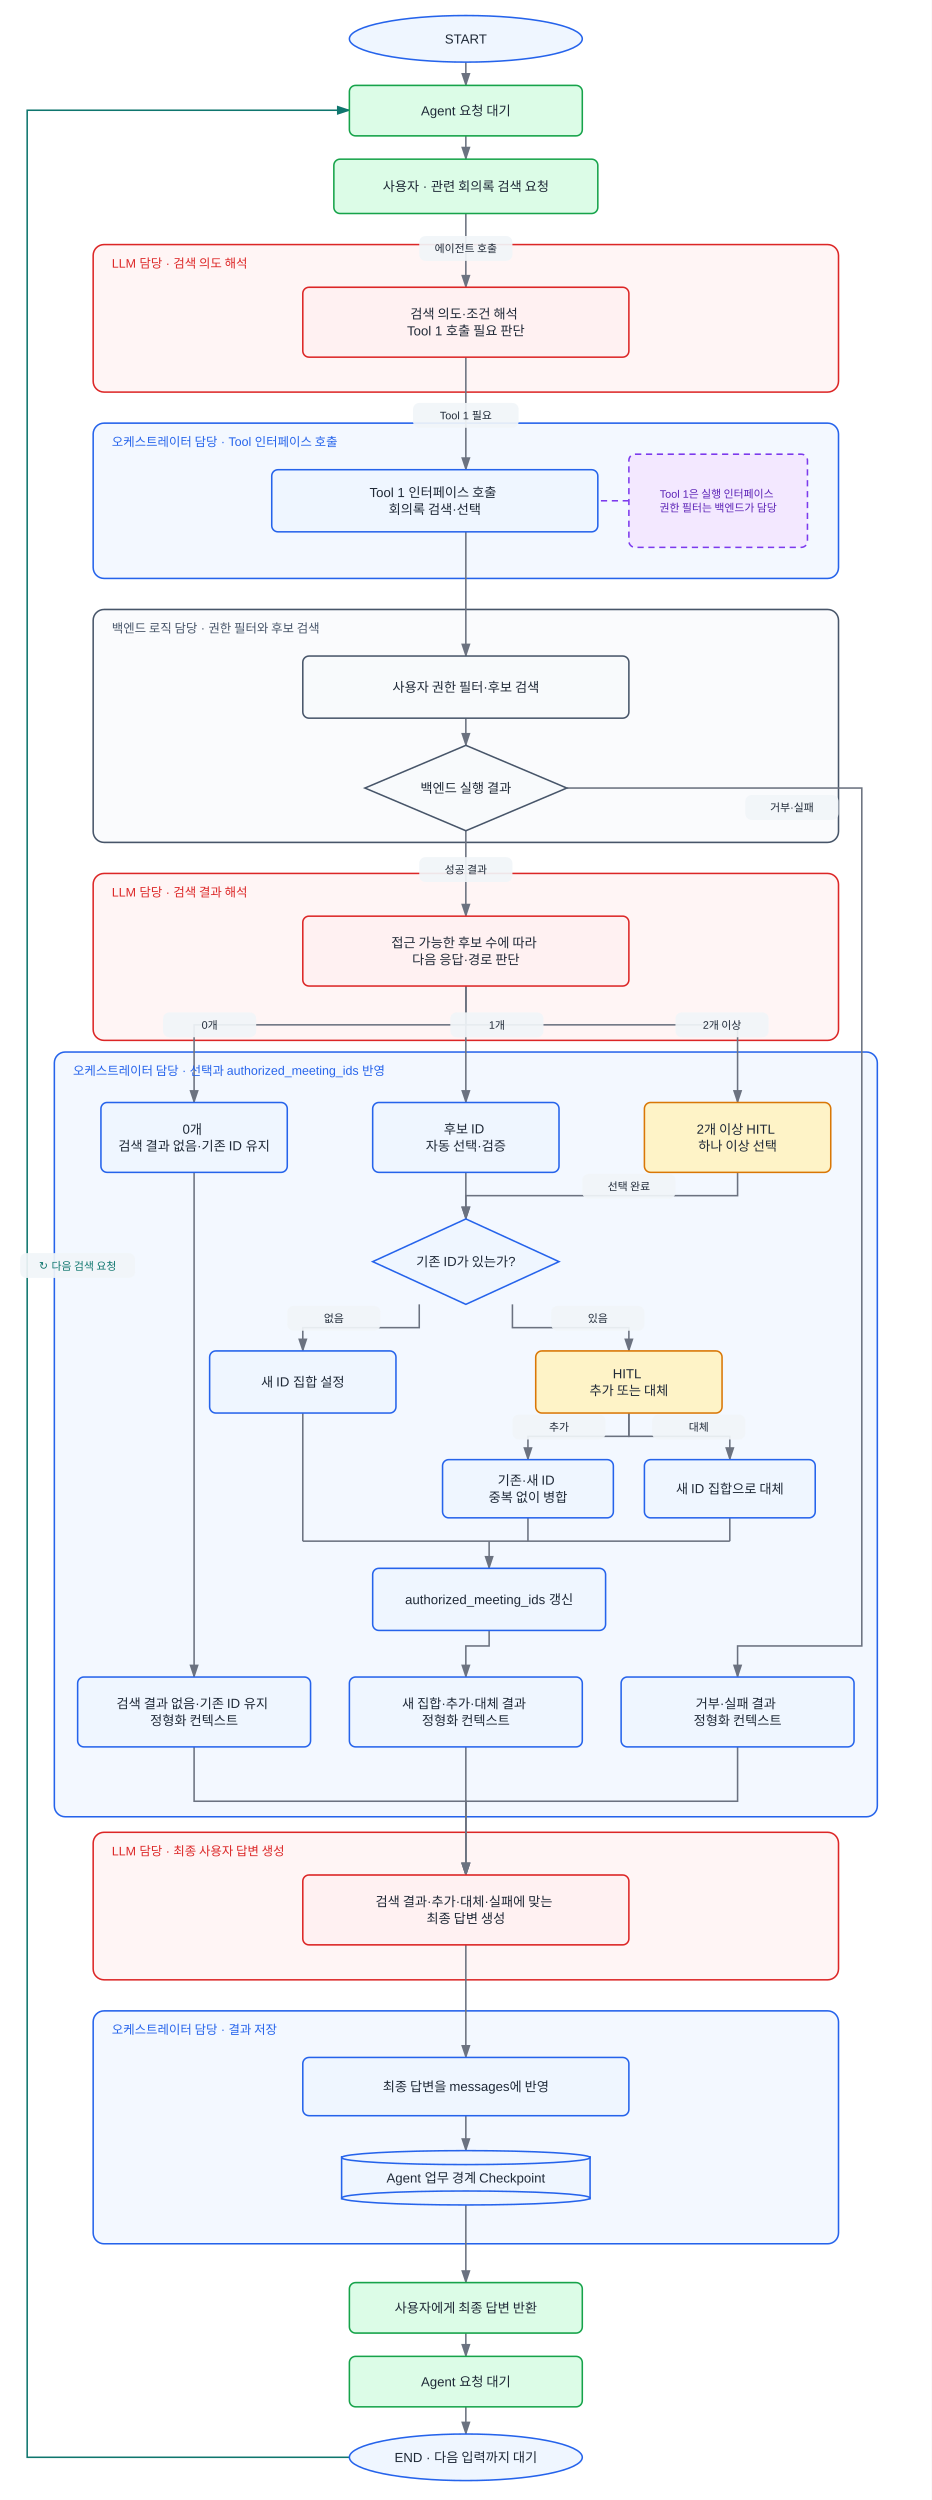
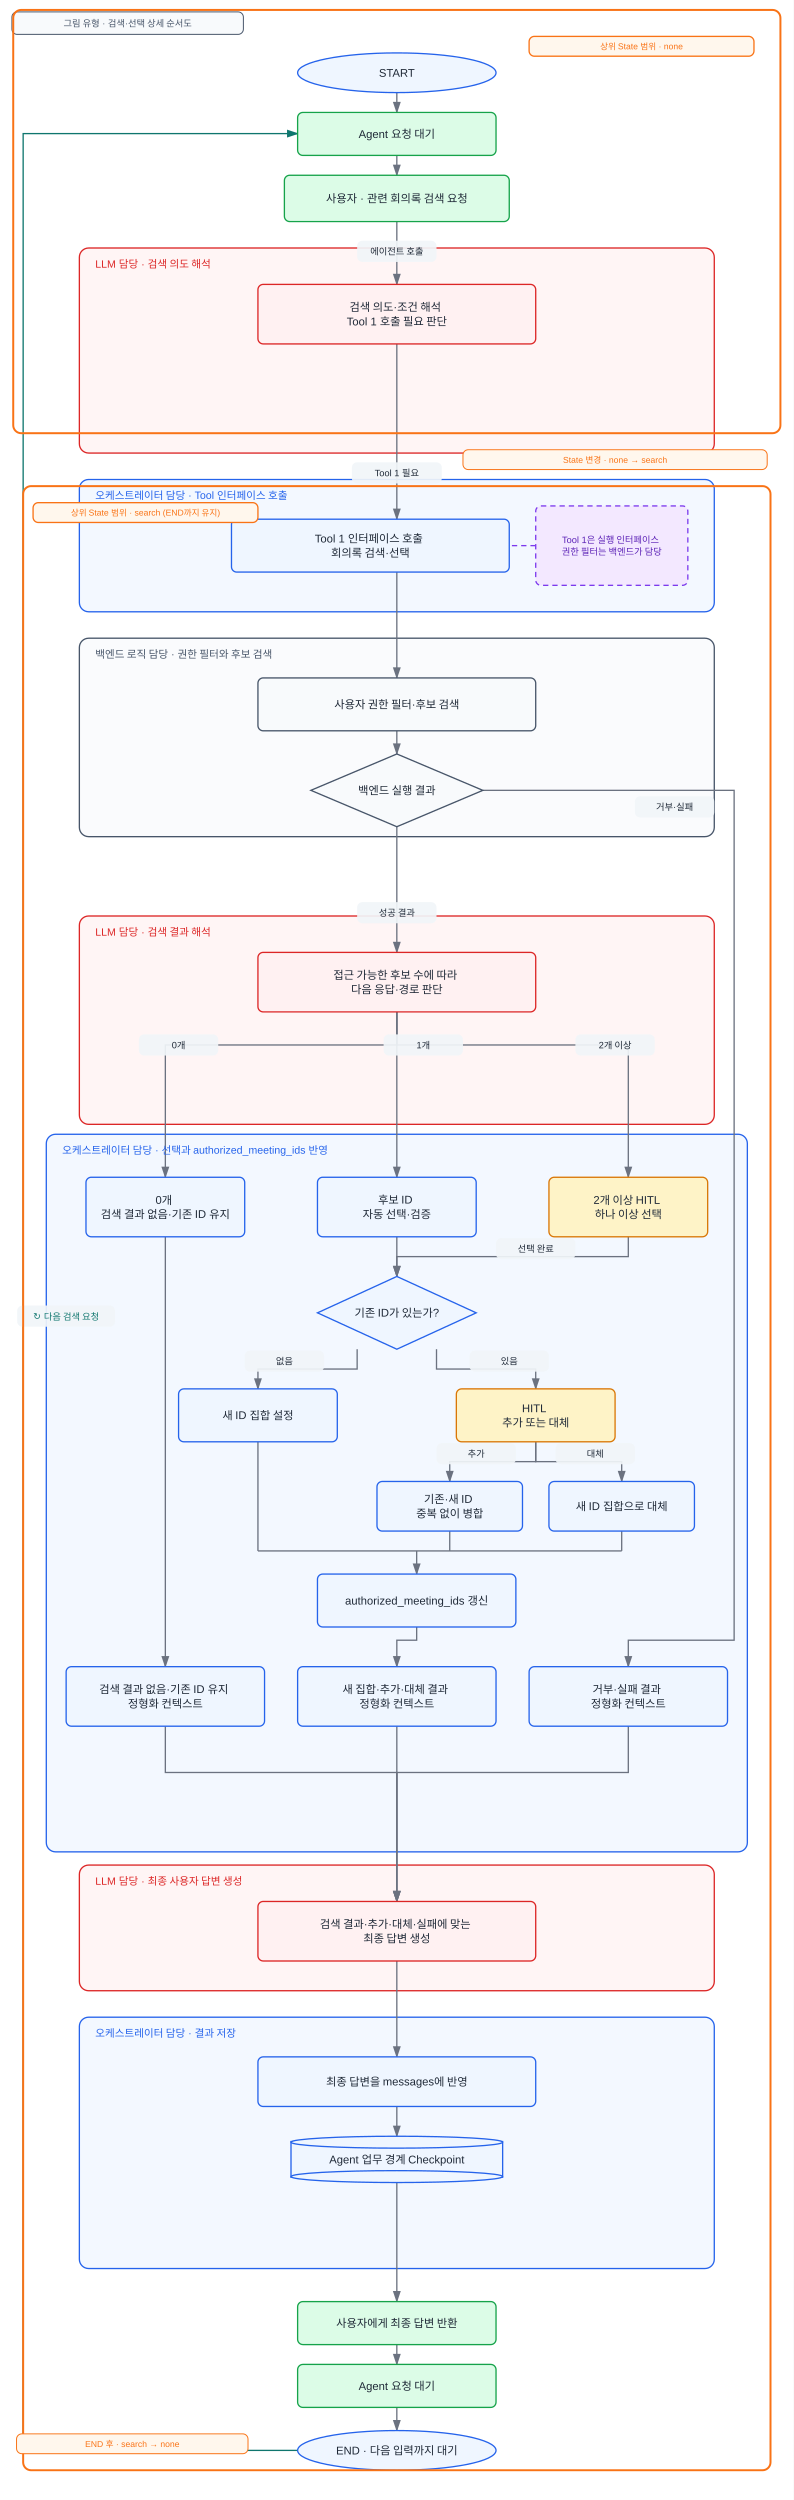
- <svg xmlns="http://www.w3.org/2000/svg" width="1200" height="3220" viewBox="0 0 1200 3220">
+ <svg xmlns="http://www.w3.org/2000/svg" width="1200" height="3780" viewBox="0 0 1200 3780">
  <defs>
    <marker id="m-6b7280" markerWidth="10" markerHeight="10" refX="8" refY="3" orient="auto">
      <path d="M0 0L0 6L9 3z" fill="#6b7280" />
    </marker>
    <marker id="m-dc2626" markerWidth="10" markerHeight="10" refX="8" refY="3" orient="auto">
      <path d="M0 0L0 6L9 3z" fill="#dc2626" />
    </marker>
    <marker id="m-2563eb" markerWidth="10" markerHeight="10" refX="8" refY="3" orient="auto">
      <path d="M0 0L0 6L9 3z" fill="#2563eb" />
    </marker>
    <marker id="m-475569" markerWidth="10" markerHeight="10" refX="8" refY="3" orient="auto">
      <path d="M0 0L0 6L9 3z" fill="#475569" />
    </marker>
    <marker id="m-16a34a" markerWidth="10" markerHeight="10" refX="8" refY="3" orient="auto">
      <path d="M0 0L0 6L9 3z" fill="#16a34a" />
    </marker>
    <marker id="m-d97706" markerWidth="10" markerHeight="10" refX="8" refY="3" orient="auto">
      <path d="M0 0L0 6L9 3z" fill="#d97706" />
    </marker>
    <marker id="m-7c3aed" markerWidth="10" markerHeight="10" refX="8" refY="3" orient="auto">
      <path d="M0 0L0 6L9 3z" fill="#7c3aed" />
    </marker>
    <marker id="m-0f766e" markerWidth="10" markerHeight="10" refX="8" refY="3" orient="auto">
      <path d="M0 0L0 6L9 3z" fill="#0f766e" />
    </marker>
  </defs>
  <rect width="100%" height="100%" fill="white" />
-   <rect x="120" y="315" width="960" height="190" rx="14" fill="#fff1f2" fill-opacity="0.72" stroke="#dc2626" stroke-width="2" />
-   <rect x="120" y="545" width="960" height="200" rx="14" fill="#eff6ff" fill-opacity="0.72" stroke="#2563eb" stroke-width="2" />
-   <rect x="120" y="785" width="960" height="300" rx="14" fill="#f8fafc" fill-opacity="0.72" stroke="#475569" stroke-width="2" />
-   <rect x="120" y="1125" width="960" height="215" rx="14" fill="#fff1f2" fill-opacity="0.72" stroke="#dc2626" stroke-width="2" />
-   <rect x="70" y="1355" width="1060" height="985" rx="14" fill="#eff6ff" fill-opacity="0.72" stroke="#2563eb" stroke-width="2" />
-   <rect x="120" y="2360" width="960" height="190" rx="14" fill="#fff1f2" fill-opacity="0.72" stroke="#dc2626" stroke-width="2" />
-   <rect x="120" y="2590" width="960" height="300" rx="14" fill="#eff6ff" fill-opacity="0.72" stroke="#2563eb" stroke-width="2" />
-   <polyline points="600,80 600,110" fill="none" stroke="#6b7280" stroke-width="2" marker-end="url(#m-6b7280)" />
-   <polyline points="600,175 600,205" fill="none" stroke="#6b7280" stroke-width="2" marker-end="url(#m-6b7280)" />
-   <polyline points="600,275 600,370" fill="none" stroke="#6b7280" stroke-width="2" marker-end="url(#m-6b7280)" />
-   <polyline points="600,460 600,605" fill="none" stroke="#6b7280" stroke-width="2" marker-end="url(#m-6b7280)" />
-   <polyline points="810,645 770,645" fill="none" stroke="#7c3aed" stroke-width="2" stroke-dasharray="8 6" />
-   <polyline points="600,685 600,845" fill="none" stroke="#6b7280" stroke-width="2" marker-end="url(#m-6b7280)" />
-   <polyline points="600,925 600,960" fill="none" stroke="#6b7280" stroke-width="2" marker-end="url(#m-6b7280)" />
-   <polyline points="600,1070 600,1180" fill="none" stroke="#6b7280" stroke-width="2" marker-end="url(#m-6b7280)" />
-   <polyline points="600,1270 600,1320 250,1320 250,1420" fill="none" stroke="#6b7280" stroke-width="2" marker-end="url(#m-6b7280)" />
-   <polyline points="600,1270 600,1420" fill="none" stroke="#6b7280" stroke-width="2" marker-end="url(#m-6b7280)" />
-   <polyline points="600,1270 600,1320 950,1320 950,1420" fill="none" stroke="#6b7280" stroke-width="2" marker-end="url(#m-6b7280)" />
-   <polyline points="600,1510 600,1570" fill="none" stroke="#6b7280" stroke-width="2" marker-end="url(#m-6b7280)" />
-   <polyline points="950,1510 950,1540 600,1540 600,1570" fill="none" stroke="#6b7280" stroke-width="2" marker-end="url(#m-6b7280)" />
-   <polyline points="540,1680 540,1710 390,1710 390,1740" fill="none" stroke="#6b7280" stroke-width="2" marker-end="url(#m-6b7280)" />
-   <polyline points="660,1680 660,1710 810,1710 810,1740" fill="none" stroke="#6b7280" stroke-width="2" marker-end="url(#m-6b7280)" />
-   <polyline points="810,1820 810,1850 680,1850 680,1880" fill="none" stroke="#6b7280" stroke-width="2" marker-end="url(#m-6b7280)" />
-   <polyline points="810,1820 810,1850 940,1850 940,1880" fill="none" stroke="#6b7280" stroke-width="2" marker-end="url(#m-6b7280)" />
-   <polyline points="390,1820 390,1985" fill="none" stroke="#6b7280" stroke-width="2" />
-   <polyline points="680,1955 680,1985" fill="none" stroke="#6b7280" stroke-width="2" />
-   <polyline points="940,1955 940,1985" fill="none" stroke="#6b7280" stroke-width="2" />
-   <polyline points="390,1985 940,1985" fill="none" stroke="#6b7280" stroke-width="2" />
-   <polyline points="630,1985 630,2020" fill="none" stroke="#6b7280" stroke-width="2" marker-end="url(#m-6b7280)" />
-   <polyline points="730,1015 1110,1015 1110,2120 950,2120 950,2160" fill="none" stroke="#6b7280" stroke-width="2" marker-end="url(#m-6b7280)" />
-   <polyline points="250,1510 250,2160" fill="none" stroke="#6b7280" stroke-width="2" marker-end="url(#m-6b7280)" />
-   <polyline points="630,2100 630,2120 600,2120 600,2160" fill="none" stroke="#6b7280" stroke-width="2" marker-end="url(#m-6b7280)" />
-   <polyline points="250,2250 250,2320 600,2320 600,2415" fill="none" stroke="#6b7280" stroke-width="2" marker-end="url(#m-6b7280)" />
-   <polyline points="600,2250 600,2415" fill="none" stroke="#6b7280" stroke-width="2" marker-end="url(#m-6b7280)" />
-   <polyline points="950,2250 950,2320 600,2320 600,2415" fill="none" stroke="#6b7280" stroke-width="2" marker-end="url(#m-6b7280)" />
-   <polyline points="600,2505 600,2650" fill="none" stroke="#6b7280" stroke-width="2" marker-end="url(#m-6b7280)" />
-   <polyline points="600,2725 600,2770" fill="none" stroke="#6b7280" stroke-width="2" marker-end="url(#m-6b7280)" />
-   <polyline points="600,2840 600,2940" fill="none" stroke="#6b7280" stroke-width="2" marker-end="url(#m-6b7280)" />
-   <polyline points="600,3005 600,3035" fill="none" stroke="#6b7280" stroke-width="2" marker-end="url(#m-6b7280)" />
-   <polyline points="600,3100 600,3135" fill="none" stroke="#6b7280" stroke-width="2" marker-end="url(#m-6b7280)" />
-   <polyline points="450,3165 35,3165 35,142 450,142" fill="none" stroke="#0f766e" stroke-width="2" marker-end="url(#m-0f766e)" />
-   <ellipse cx="600" cy="50" rx="150" ry="30" fill="#eff6ff" stroke="#2563eb" stroke-width="2" />
-   <rect x="450" y="110" width="300" height="65" rx="8" fill="#dcfce7" stroke="#16a34a" stroke-width="2" />
-   <rect x="430" y="205" width="340" height="70" rx="8" fill="#dcfce7" stroke="#16a34a" stroke-width="2" />
-   <rect x="390" y="370" width="420" height="90" rx="8" fill="#fff1f2" stroke="#dc2626" stroke-width="2" />
-   <rect x="540" y="304" width="120" height="32" rx="8" fill="#f1f5f9" fill-opacity="0.92" stroke="transparent" />
-   <rect x="350" y="605" width="420" height="80" rx="8" fill="#eff6ff" stroke="#2563eb" stroke-width="2" />
-   <rect x="810" y="585" width="230" height="120" rx="8" fill="#f3e8ff" stroke="#7c3aed" stroke-width="2" stroke-dasharray="8 6" />
-   <rect x="532" y="519" width="136" height="32" rx="8" fill="#f1f5f9" fill-opacity="0.92" stroke="transparent" />
-   <rect x="390" y="845" width="420" height="80" rx="8" fill="#f8fafc" stroke="#475569" stroke-width="2" />
-   <polygon points="600,960 730,1015 600,1070 470,1015" fill="#f8fafc" stroke="#475569" stroke-width="2" />
-   <rect x="390" y="1180" width="420" height="90" rx="8" fill="#fff1f2" stroke="#dc2626" stroke-width="2" />
-   <rect x="540" y="1104" width="120" height="32" rx="8" fill="#f1f5f9" fill-opacity="0.92" stroke="transparent" />
-   <rect x="130" y="1420" width="240" height="90" rx="8" fill="#eff6ff" stroke="#2563eb" stroke-width="2" />
-   <rect x="480" y="1420" width="240" height="90" rx="8" fill="#eff6ff" stroke="#2563eb" stroke-width="2" />
-   <rect x="830" y="1420" width="240" height="90" rx="8" fill="#fef3c7" stroke="#d97706" stroke-width="2" />
-   <rect x="210" y="1304" width="120" height="32" rx="8" fill="#f1f5f9" fill-opacity="0.92" stroke="transparent" />
-   <rect x="580" y="1304" width="120" height="32" rx="8" fill="#f1f5f9" fill-opacity="0.92" stroke="transparent" />
-   <rect x="870" y="1304" width="120" height="32" rx="8" fill="#f1f5f9" fill-opacity="0.92" stroke="transparent" />
-   <polygon points="600,1570 720,1625 600,1680 480,1625" fill="#eff6ff" stroke="#2563eb" stroke-width="2" />
-   <rect x="750" y="1512" width="120" height="32" rx="8" fill="#f1f5f9" fill-opacity="0.92" stroke="transparent" />
-   <rect x="270" y="1740" width="240" height="80" rx="8" fill="#eff6ff" stroke="#2563eb" stroke-width="2" />
-   <rect x="690" y="1740" width="240" height="80" rx="8" fill="#fef3c7" stroke="#d97706" stroke-width="2" />
-   <rect x="370" y="1682" width="120" height="32" rx="8" fill="#f1f5f9" fill-opacity="0.92" stroke="transparent" />
-   <rect x="710" y="1682" width="120" height="32" rx="8" fill="#f1f5f9" fill-opacity="0.92" stroke="transparent" />
-   <rect x="570" y="1880" width="220" height="75" rx="8" fill="#eff6ff" stroke="#2563eb" stroke-width="2" />
-   <rect x="830" y="1880" width="220" height="75" rx="8" fill="#eff6ff" stroke="#2563eb" stroke-width="2" />
-   <rect x="660" y="1822" width="120" height="32" rx="8" fill="#f1f5f9" fill-opacity="0.92" stroke="transparent" />
-   <rect x="840" y="1822" width="120" height="32" rx="8" fill="#f1f5f9" fill-opacity="0.92" stroke="transparent" />
-   <rect x="480" y="2020" width="300" height="80" rx="8" fill="#eff6ff" stroke="#2563eb" stroke-width="2" />
-   <rect x="100" y="2160" width="300" height="90" rx="8" fill="#eff6ff" stroke="#2563eb" stroke-width="2" />
-   <rect x="450" y="2160" width="300" height="90" rx="8" fill="#eff6ff" stroke="#2563eb" stroke-width="2" />
-   <rect x="800" y="2160" width="300" height="90" rx="8" fill="#eff6ff" stroke="#2563eb" stroke-width="2" />
-   <rect x="960" y="1024" width="120" height="32" rx="8" fill="#f1f5f9" fill-opacity="0.92" stroke="transparent" />
-   <rect x="390" y="2415" width="420" height="90" rx="8" fill="#fff1f2" stroke="#dc2626" stroke-width="2" />
-   <rect x="390" y="2650" width="420" height="75" rx="8" fill="#eff6ff" stroke="#2563eb" stroke-width="2" />
-   <rect x="440" y="2778" width="320" height="54" rx="0" fill="#eff6ff" stroke="#2563eb" stroke-width="2" />
-   <ellipse cx="600" cy="2779" rx="160" ry="9" fill="#eff6ff" stroke="#2563eb" stroke-width="2" />
-   <ellipse cx="600" cy="2831" rx="160" ry="9" fill="#eff6ff" stroke="#2563eb" stroke-width="2" />
-   <rect x="450" y="2940" width="300" height="65" rx="8" fill="#dcfce7" stroke="#16a34a" stroke-width="2" />
-   <rect x="450" y="3035" width="300" height="65" rx="8" fill="#dcfce7" stroke="#16a34a" stroke-width="2" />
-   <ellipse cx="600" cy="3165" rx="150" ry="30" fill="#eff6ff" stroke="#2563eb" stroke-width="2" />
-   <rect x="26" y="1614" width="148" height="32" rx="8" fill="#f1f5f9" fill-opacity="0.92" stroke="transparent" />
-   <text x="600" y="56.12" text-anchor="middle" font-family="Arial,'Noto Sans KR',sans-serif" font-size="17" fill="#1f2937">
+   <rect x="120" y="375.00" width="960" height="310.00" rx="14" fill="#fff1f2" fill-opacity="0.72" stroke="#dc2626" stroke-width="2" />
+   <rect x="120" y="725.00" width="960" height="200.00" rx="14" fill="#eff6ff" fill-opacity="0.72" stroke="#2563eb" stroke-width="2" />
+   <rect x="120" y="965.00" width="960" height="300.00" rx="14" fill="#f8fafc" fill-opacity="0.72" stroke="#475569" stroke-width="2" />
+   <rect x="120" y="1385.00" width="960" height="315.00" rx="14" fill="#fff1f2" fill-opacity="0.72" stroke="#dc2626" stroke-width="2" />
+   <rect x="70" y="1715.00" width="1060" height="1085.00" rx="14" fill="#eff6ff" fill-opacity="0.72" stroke="#2563eb" stroke-width="2" />
+   <rect x="120" y="2820.00" width="960" height="190.00" rx="14" fill="#fff1f2" fill-opacity="0.72" stroke="#dc2626" stroke-width="2" />
+   <rect x="120" y="3050.00" width="960" height="380.00" rx="14" fill="#eff6ff" fill-opacity="0.72" stroke="#2563eb" stroke-width="2" />
+   <polyline points="600,140.00 600,170.00" fill="none" stroke="#6b7280" stroke-width="2" marker-end="url(#m-6b7280)" />
+   <polyline points="600,235.00 600,265.00" fill="none" stroke="#6b7280" stroke-width="2" marker-end="url(#m-6b7280)" />
+   <polyline points="600,335.00 600,430.00" fill="none" stroke="#6b7280" stroke-width="2" marker-end="url(#m-6b7280)" />
+   <polyline points="600,520.00 600,785.00" fill="none" stroke="#6b7280" stroke-width="2" marker-end="url(#m-6b7280)" />
+   <polyline points="810,825.00 770,825.00" fill="none" stroke="#7c3aed" stroke-width="2" stroke-dasharray="8 6" />
+   <polyline points="600,865.00 600,1025.00" fill="none" stroke="#6b7280" stroke-width="2" marker-end="url(#m-6b7280)" />
+   <polyline points="600,1105.00 600,1140.00" fill="none" stroke="#6b7280" stroke-width="2" marker-end="url(#m-6b7280)" />
+   <polyline points="600,1250.00 600,1440.00" fill="none" stroke="#6b7280" stroke-width="2" marker-end="url(#m-6b7280)" />
+   <polyline points="600,1530.00 600,1580.00 250,1580.00 250,1780.00" fill="none" stroke="#6b7280" stroke-width="2" marker-end="url(#m-6b7280)" />
+   <polyline points="600,1530.00 600,1780.00" fill="none" stroke="#6b7280" stroke-width="2" marker-end="url(#m-6b7280)" />
+   <polyline points="600,1530.00 600,1580.00 950,1580.00 950,1780.00" fill="none" stroke="#6b7280" stroke-width="2" marker-end="url(#m-6b7280)" />
+   <polyline points="600,1870.00 600,1930.00" fill="none" stroke="#6b7280" stroke-width="2" marker-end="url(#m-6b7280)" />
+   <polyline points="950,1870.00 950,1900.00 600,1900.00 600,1930.00" fill="none" stroke="#6b7280" stroke-width="2" marker-end="url(#m-6b7280)" />
+   <polyline points="540,2040.00 540,2070.00 390,2070.00 390,2100.00" fill="none" stroke="#6b7280" stroke-width="2" marker-end="url(#m-6b7280)" />
+   <polyline points="660,2040.00 660,2070.00 810,2070.00 810,2100.00" fill="none" stroke="#6b7280" stroke-width="2" marker-end="url(#m-6b7280)" />
+   <polyline points="810,2180.00 810,2210.00 680,2210.00 680,2240.00" fill="none" stroke="#6b7280" stroke-width="2" marker-end="url(#m-6b7280)" />
+   <polyline points="810,2180.00 810,2210.00 940,2210.00 940,2240.00" fill="none" stroke="#6b7280" stroke-width="2" marker-end="url(#m-6b7280)" />
+   <polyline points="390,2180.00 390,2345.00" fill="none" stroke="#6b7280" stroke-width="2" />
+   <polyline points="680,2315.00 680,2345.00" fill="none" stroke="#6b7280" stroke-width="2" />
+   <polyline points="940,2315.00 940,2345.00" fill="none" stroke="#6b7280" stroke-width="2" />
+   <polyline points="390,2345.00 940,2345.00" fill="none" stroke="#6b7280" stroke-width="2" />
+   <polyline points="630,2345.00 630,2380.00" fill="none" stroke="#6b7280" stroke-width="2" marker-end="url(#m-6b7280)" />
+   <polyline points="730,1195.00 1110,1195.00 1110,2480.00 950,2480.00 950,2520.00" fill="none" stroke="#6b7280" stroke-width="2" marker-end="url(#m-6b7280)" />
+   <polyline points="250,1870.00 250,2520.00" fill="none" stroke="#6b7280" stroke-width="2" marker-end="url(#m-6b7280)" />
+   <polyline points="630,2460.00 630,2480.00 600,2480.00 600,2520.00" fill="none" stroke="#6b7280" stroke-width="2" marker-end="url(#m-6b7280)" />
+   <polyline points="250,2610.00 250,2680.00 600,2680.00 600,2875.00" fill="none" stroke="#6b7280" stroke-width="2" marker-end="url(#m-6b7280)" />
+   <polyline points="600,2610.00 600,2875.00" fill="none" stroke="#6b7280" stroke-width="2" marker-end="url(#m-6b7280)" />
+   <polyline points="950,2610.00 950,2680.00 600,2680.00 600,2875.00" fill="none" stroke="#6b7280" stroke-width="2" marker-end="url(#m-6b7280)" />
+   <polyline points="600,2965.00 600,3110.00" fill="none" stroke="#6b7280" stroke-width="2" marker-end="url(#m-6b7280)" />
+   <polyline points="600,3185.00 600,3230.00" fill="none" stroke="#6b7280" stroke-width="2" marker-end="url(#m-6b7280)" />
+   <polyline points="600,3300.00 600,3480.00" fill="none" stroke="#6b7280" stroke-width="2" marker-end="url(#m-6b7280)" />
+   <polyline points="600,3545.00 600,3575.00" fill="none" stroke="#6b7280" stroke-width="2" marker-end="url(#m-6b7280)" />
+   <polyline points="600,3640.00 600,3675.00" fill="none" stroke="#6b7280" stroke-width="2" marker-end="url(#m-6b7280)" />
+   <polyline points="450,3705.00 35,3705.00 35,202.00 450,202.00" fill="none" stroke="#0f766e" stroke-width="2" marker-end="url(#m-0f766e)" />
+   <ellipse cx="600" cy="110.00" rx="150" ry="30.00" fill="#eff6ff" stroke="#2563eb" stroke-width="2" />
+   <rect x="450" y="170.00" width="300" height="65.00" rx="8" fill="#dcfce7" stroke="#16a34a" stroke-width="2" />
+   <rect x="430" y="265.00" width="340" height="70.00" rx="8" fill="#dcfce7" stroke="#16a34a" stroke-width="2" />
+   <rect x="390" y="430.00" width="420" height="90.00" rx="8" fill="#fff1f2" stroke="#dc2626" stroke-width="2" />
+   <rect x="540" y="364.00" width="120" height="32.00" rx="8" fill="#f1f5f9" fill-opacity="0.92" stroke="transparent" />
+   <rect x="350" y="785.00" width="420" height="80.00" rx="8" fill="#eff6ff" stroke="#2563eb" stroke-width="2" />
+   <rect x="810" y="765.00" width="230" height="120.00" rx="8" fill="#f3e8ff" stroke="#7c3aed" stroke-width="2" stroke-dasharray="8 6" />
+   <rect x="532" y="699.00" width="136" height="32.00" rx="8" fill="#f1f5f9" fill-opacity="0.92" stroke="transparent" />
+   <rect x="390" y="1025.00" width="420" height="80.00" rx="8" fill="#f8fafc" stroke="#475569" stroke-width="2" />
+   <polygon points="600,1140.00 730,1195.00 600,1250.00 470,1195.00" fill="#f8fafc" stroke="#475569" stroke-width="2" />
+   <rect x="390" y="1440.00" width="420" height="90.00" rx="8" fill="#fff1f2" stroke="#dc2626" stroke-width="2" />
+   <rect x="540" y="1364.00" width="120" height="32.00" rx="8" fill="#f1f5f9" fill-opacity="0.92" stroke="transparent" />
+   <rect x="130" y="1780.00" width="240" height="90.00" rx="8" fill="#eff6ff" stroke="#2563eb" stroke-width="2" />
+   <rect x="480" y="1780.00" width="240" height="90.00" rx="8" fill="#eff6ff" stroke="#2563eb" stroke-width="2" />
+   <rect x="830" y="1780.00" width="240" height="90.00" rx="8" fill="#fef3c7" stroke="#d97706" stroke-width="2" />
+   <rect x="210" y="1564.00" width="120" height="32.00" rx="8" fill="#f1f5f9" fill-opacity="0.92" stroke="transparent" />
+   <rect x="580" y="1564.00" width="120" height="32.00" rx="8" fill="#f1f5f9" fill-opacity="0.92" stroke="transparent" />
+   <rect x="870" y="1564.00" width="120" height="32.00" rx="8" fill="#f1f5f9" fill-opacity="0.92" stroke="transparent" />
+   <polygon points="600,1930.00 720,1985.00 600,2040.00 480,1985.00" fill="#eff6ff" stroke="#2563eb" stroke-width="2" />
+   <rect x="750" y="1872.00" width="120" height="32.00" rx="8" fill="#f1f5f9" fill-opacity="0.92" stroke="transparent" />
+   <rect x="270" y="2100.00" width="240" height="80.00" rx="8" fill="#eff6ff" stroke="#2563eb" stroke-width="2" />
+   <rect x="690" y="2100.00" width="240" height="80.00" rx="8" fill="#fef3c7" stroke="#d97706" stroke-width="2" />
+   <rect x="370" y="2042.00" width="120" height="32.00" rx="8" fill="#f1f5f9" fill-opacity="0.92" stroke="transparent" />
+   <rect x="710" y="2042.00" width="120" height="32.00" rx="8" fill="#f1f5f9" fill-opacity="0.92" stroke="transparent" />
+   <rect x="570" y="2240.00" width="220" height="75.00" rx="8" fill="#eff6ff" stroke="#2563eb" stroke-width="2" />
+   <rect x="830" y="2240.00" width="220" height="75.00" rx="8" fill="#eff6ff" stroke="#2563eb" stroke-width="2" />
+   <rect x="660" y="2182.00" width="120" height="32.00" rx="8" fill="#f1f5f9" fill-opacity="0.92" stroke="transparent" />
+   <rect x="840" y="2182.00" width="120" height="32.00" rx="8" fill="#f1f5f9" fill-opacity="0.92" stroke="transparent" />
+   <rect x="480" y="2380.00" width="300" height="80.00" rx="8" fill="#eff6ff" stroke="#2563eb" stroke-width="2" />
+   <rect x="100" y="2520.00" width="300" height="90.00" rx="8" fill="#eff6ff" stroke="#2563eb" stroke-width="2" />
+   <rect x="450" y="2520.00" width="300" height="90.00" rx="8" fill="#eff6ff" stroke="#2563eb" stroke-width="2" />
+   <rect x="800" y="2520.00" width="300" height="90.00" rx="8" fill="#eff6ff" stroke="#2563eb" stroke-width="2" />
+   <rect x="960" y="1204.00" width="120" height="32.00" rx="8" fill="#f1f5f9" fill-opacity="0.92" stroke="transparent" />
+   <rect x="390" y="2875.00" width="420" height="90.00" rx="8" fill="#fff1f2" stroke="#dc2626" stroke-width="2" />
+   <rect x="390" y="3110.00" width="420" height="75.00" rx="8" fill="#eff6ff" stroke="#2563eb" stroke-width="2" />
+   <rect x="440" y="3238.00" width="320" height="54.00" rx="0" fill="#eff6ff" stroke="#2563eb" stroke-width="2" />
+   <ellipse cx="600" cy="3239.00" rx="160" ry="9.00" fill="#eff6ff" stroke="#2563eb" stroke-width="2" />
+   <ellipse cx="600" cy="3291.00" rx="160" ry="9.00" fill="#eff6ff" stroke="#2563eb" stroke-width="2" />
+   <rect x="450" y="3480.00" width="300" height="65.00" rx="8" fill="#dcfce7" stroke="#16a34a" stroke-width="2" />
+   <rect x="450" y="3575.00" width="300" height="65.00" rx="8" fill="#dcfce7" stroke="#16a34a" stroke-width="2" />
+   <ellipse cx="600" cy="3705.00" rx="150" ry="30.00" fill="#eff6ff" stroke="#2563eb" stroke-width="2" />
+   <rect x="26" y="1974.00" width="148" height="32.00" rx="8" fill="#f1f5f9" fill-opacity="0.92" stroke="transparent" />
+   <text x="600" y="116.12" text-anchor="middle" font-family="Arial,'Noto Sans KR',sans-serif" font-size="17" fill="#1f2937">
    <tspan x="600" dy="0">START</tspan>
  </text>
-   <text x="600" y="148.62" text-anchor="middle" font-family="Arial,'Noto Sans KR',sans-serif" font-size="17" fill="#1f2937">
+   <text x="600" y="208.62" text-anchor="middle" font-family="Arial,'Noto Sans KR',sans-serif" font-size="17" fill="#1f2937">
    <tspan x="600" dy="0">Agent 요청 대기</tspan>
  </text>
-   <text x="600" y="246.12" text-anchor="middle" font-family="Arial,'Noto Sans KR',sans-serif" font-size="17" fill="#1f2937">
+   <text x="600" y="306.12" text-anchor="middle" font-family="Arial,'Noto Sans KR',sans-serif" font-size="17" fill="#1f2937">
    <tspan x="600" dy="0">사용자 · 관련 회의록 검색 요청</tspan>
  </text>
-   <text x="144" y="344.76" text-anchor="start" font-family="Arial,'Noto Sans KR',sans-serif" font-size="16" fill="#dc2626">
+   <text x="144" y="404.76" text-anchor="start" font-family="Arial,'Noto Sans KR',sans-serif" font-size="16" fill="#dc2626">
    <tspan x="144" dy="0">LLM 담당 · 검색 의도 해석</tspan>
  </text>
-   <text x="600" y="410.24" text-anchor="middle" font-family="Arial,'Noto Sans KR',sans-serif" font-size="17" fill="#1f2937">
+   <text x="600" y="470.24" text-anchor="middle" font-family="Arial,'Noto Sans KR',sans-serif" font-size="17" fill="#1f2937">
    <tspan x="600" dy="0">검색 의도·조건 해석</tspan>
    <tspan x="600" dy="21.76">Tool 1 호출 필요 판단</tspan>
  </text>
-   <text x="600" y="325.04" text-anchor="middle" font-family="Arial,'Noto Sans KR',sans-serif" font-size="14" fill="#1f2937">
+   <text x="600" y="385.04" text-anchor="middle" font-family="Arial,'Noto Sans KR',sans-serif" font-size="14" fill="#1f2937">
    <tspan x="600" dy="0">에이전트 호출</tspan>
  </text>
-   <text x="144" y="574.76" text-anchor="start" font-family="Arial,'Noto Sans KR',sans-serif" font-size="16" fill="#2563eb">
+   <text x="144" y="754.76" text-anchor="start" font-family="Arial,'Noto Sans KR',sans-serif" font-size="16" fill="#2563eb">
    <tspan x="144" dy="0">오케스트레이터 담당 · Tool 인터페이스 호출</tspan>
  </text>
-   <text x="560" y="640.24" text-anchor="middle" font-family="Arial,'Noto Sans KR',sans-serif" font-size="17" fill="#1f2937">
+   <text x="560" y="820.24" text-anchor="middle" font-family="Arial,'Noto Sans KR',sans-serif" font-size="17" fill="#1f2937">
    <tspan x="560" dy="0">Tool 1 인터페이스 호출</tspan>
    <tspan x="560" dy="21.76">회의록 검색·선택</tspan>
  </text>
-   <text x="925" y="641.08" text-anchor="middle" font-family="Arial,'Noto Sans KR',sans-serif" font-size="14" fill="#5b21b6">
+   <text x="925" y="821.08" text-anchor="middle" font-family="Arial,'Noto Sans KR',sans-serif" font-size="14" fill="#5b21b6">
    <tspan x="925" dy="0">Tool 1은 실행 인터페이스</tspan>
    <tspan x="925" dy="17.92">권한 필터는 백엔드가 담당</tspan>
  </text>
-   <text x="600" y="540.04" text-anchor="middle" font-family="Arial,'Noto Sans KR',sans-serif" font-size="14" fill="#1f2937">
+   <text x="600" y="720.04" text-anchor="middle" font-family="Arial,'Noto Sans KR',sans-serif" font-size="14" fill="#1f2937">
    <tspan x="600" dy="0">Tool 1 필요</tspan>
  </text>
-   <text x="144" y="814.76" text-anchor="start" font-family="Arial,'Noto Sans KR',sans-serif" font-size="16" fill="#475569">
+   <text x="144" y="994.76" text-anchor="start" font-family="Arial,'Noto Sans KR',sans-serif" font-size="16" fill="#475569">
    <tspan x="144" dy="0">백엔드 로직 담당 · 권한 필터와 후보 검색</tspan>
  </text>
-   <text x="600" y="891.12" text-anchor="middle" font-family="Arial,'Noto Sans KR',sans-serif" font-size="17" fill="#1f2937">
+   <text x="600" y="1071.12" text-anchor="middle" font-family="Arial,'Noto Sans KR',sans-serif" font-size="17" fill="#1f2937">
    <tspan x="600" dy="0">사용자 권한 필터·후보 검색</tspan>
  </text>
-   <text x="600" y="1021.12" text-anchor="middle" font-family="Arial,'Noto Sans KR',sans-serif" font-size="17" fill="#1f2937">
+   <text x="600" y="1201.12" text-anchor="middle" font-family="Arial,'Noto Sans KR',sans-serif" font-size="17" fill="#1f2937">
    <tspan x="600" dy="0">백엔드 실행 결과</tspan>
  </text>
-   <text x="144" y="1154.76" text-anchor="start" font-family="Arial,'Noto Sans KR',sans-serif" font-size="16" fill="#dc2626">
+   <text x="144" y="1414.76" text-anchor="start" font-family="Arial,'Noto Sans KR',sans-serif" font-size="16" fill="#dc2626">
    <tspan x="144" dy="0">LLM 담당 · 검색 결과 해석</tspan>
  </text>
-   <text x="600" y="1220.24" text-anchor="middle" font-family="Arial,'Noto Sans KR',sans-serif" font-size="17" fill="#1f2937">
+   <text x="600" y="1480.24" text-anchor="middle" font-family="Arial,'Noto Sans KR',sans-serif" font-size="17" fill="#1f2937">
    <tspan x="600" dy="0">접근 가능한 후보 수에 따라</tspan>
    <tspan x="600" dy="21.76">다음 응답·경로 판단</tspan>
  </text>
-   <text x="600" y="1125.04" text-anchor="middle" font-family="Arial,'Noto Sans KR',sans-serif" font-size="14" fill="#1f2937">
+   <text x="600" y="1385.04" text-anchor="middle" font-family="Arial,'Noto Sans KR',sans-serif" font-size="14" fill="#1f2937">
    <tspan x="600" dy="0">성공 결과</tspan>
  </text>
-   <text x="94" y="1384.76" text-anchor="start" font-family="Arial,'Noto Sans KR',sans-serif" font-size="16" fill="#2563eb">
+   <text x="94" y="1744.76" text-anchor="start" font-family="Arial,'Noto Sans KR',sans-serif" font-size="16" fill="#2563eb">
    <tspan x="94" dy="0">오케스트레이터 담당 · 선택과 authorized_meeting_ids 반영</tspan>
  </text>
-   <text x="250" y="1460.24" text-anchor="middle" font-family="Arial,'Noto Sans KR',sans-serif" font-size="17" fill="#1f2937">
+   <text x="250" y="1820.24" text-anchor="middle" font-family="Arial,'Noto Sans KR',sans-serif" font-size="17" fill="#1f2937">
    <tspan x="250" dy="0">0개</tspan>
    <tspan x="250" dy="21.76">검색 결과 없음·기존 ID 유지</tspan>
  </text>
-   <text x="600" y="1460.24" text-anchor="middle" font-family="Arial,'Noto Sans KR',sans-serif" font-size="17" fill="#1f2937">
+   <text x="600" y="1820.24" text-anchor="middle" font-family="Arial,'Noto Sans KR',sans-serif" font-size="17" fill="#1f2937">
    <tspan x="600" dy="0">후보 ID</tspan>
    <tspan x="600" dy="21.76">자동 선택·검증</tspan>
  </text>
-   <text x="950" y="1460.24" text-anchor="middle" font-family="Arial,'Noto Sans KR',sans-serif" font-size="17" fill="#1f2937">
+   <text x="950" y="1820.24" text-anchor="middle" font-family="Arial,'Noto Sans KR',sans-serif" font-size="17" fill="#1f2937">
    <tspan x="950" dy="0">2개 이상 HITL</tspan>
    <tspan x="950" dy="21.76">하나 이상 선택</tspan>
  </text>
-   <text x="270" y="1325.04" text-anchor="middle" font-family="Arial,'Noto Sans KR',sans-serif" font-size="14" fill="#1f2937">
+   <text x="270" y="1585.04" text-anchor="middle" font-family="Arial,'Noto Sans KR',sans-serif" font-size="14" fill="#1f2937">
    <tspan x="270" dy="0">0개</tspan>
  </text>
-   <text x="640" y="1325.04" text-anchor="middle" font-family="Arial,'Noto Sans KR',sans-serif" font-size="14" fill="#1f2937">
+   <text x="640" y="1585.04" text-anchor="middle" font-family="Arial,'Noto Sans KR',sans-serif" font-size="14" fill="#1f2937">
    <tspan x="640" dy="0">1개</tspan>
  </text>
-   <text x="930" y="1325.04" text-anchor="middle" font-family="Arial,'Noto Sans KR',sans-serif" font-size="14" fill="#1f2937">
+   <text x="930" y="1585.04" text-anchor="middle" font-family="Arial,'Noto Sans KR',sans-serif" font-size="14" fill="#1f2937">
    <tspan x="930" dy="0">2개 이상</tspan>
  </text>
-   <text x="600" y="1631.12" text-anchor="middle" font-family="Arial,'Noto Sans KR',sans-serif" font-size="17" fill="#1f2937">
+   <text x="600" y="1991.12" text-anchor="middle" font-family="Arial,'Noto Sans KR',sans-serif" font-size="17" fill="#1f2937">
    <tspan x="600" dy="0">기존 ID가 있는가?</tspan>
  </text>
-   <text x="810" y="1533.04" text-anchor="middle" font-family="Arial,'Noto Sans KR',sans-serif" font-size="14" fill="#1f2937">
+   <text x="810" y="1893.04" text-anchor="middle" font-family="Arial,'Noto Sans KR',sans-serif" font-size="14" fill="#1f2937">
    <tspan x="810" dy="0">선택 완료</tspan>
  </text>
-   <text x="390" y="1786.12" text-anchor="middle" font-family="Arial,'Noto Sans KR',sans-serif" font-size="17" fill="#1f2937">
+   <text x="390" y="2146.12" text-anchor="middle" font-family="Arial,'Noto Sans KR',sans-serif" font-size="17" fill="#1f2937">
    <tspan x="390" dy="0">새 ID 집합 설정</tspan>
  </text>
-   <text x="810" y="1775.24" text-anchor="middle" font-family="Arial,'Noto Sans KR',sans-serif" font-size="17" fill="#1f2937">
+   <text x="810" y="2135.24" text-anchor="middle" font-family="Arial,'Noto Sans KR',sans-serif" font-size="17" fill="#1f2937">
    <tspan x="810" dy="0">HITL</tspan>
    <tspan x="810" dy="21.76">추가 또는 대체</tspan>
  </text>
-   <text x="430" y="1703.04" text-anchor="middle" font-family="Arial,'Noto Sans KR',sans-serif" font-size="14" fill="#1f2937">
+   <text x="430" y="2063.04" text-anchor="middle" font-family="Arial,'Noto Sans KR',sans-serif" font-size="14" fill="#1f2937">
    <tspan x="430" dy="0">없음</tspan>
  </text>
-   <text x="770" y="1703.04" text-anchor="middle" font-family="Arial,'Noto Sans KR',sans-serif" font-size="14" fill="#1f2937">
+   <text x="770" y="2063.04" text-anchor="middle" font-family="Arial,'Noto Sans KR',sans-serif" font-size="14" fill="#1f2937">
    <tspan x="770" dy="0">있음</tspan>
  </text>
-   <text x="680" y="1912.74" text-anchor="middle" font-family="Arial,'Noto Sans KR',sans-serif" font-size="17" fill="#1f2937">
+   <text x="680" y="2272.74" text-anchor="middle" font-family="Arial,'Noto Sans KR',sans-serif" font-size="17" fill="#1f2937">
    <tspan x="680" dy="0">기존·새 ID</tspan>
    <tspan x="680" dy="21.76">중복 없이 병합</tspan>
  </text>
-   <text x="940" y="1923.62" text-anchor="middle" font-family="Arial,'Noto Sans KR',sans-serif" font-size="17" fill="#1f2937">
+   <text x="940" y="2283.62" text-anchor="middle" font-family="Arial,'Noto Sans KR',sans-serif" font-size="17" fill="#1f2937">
    <tspan x="940" dy="0">새 ID 집합으로 대체</tspan>
  </text>
-   <text x="720" y="1843.04" text-anchor="middle" font-family="Arial,'Noto Sans KR',sans-serif" font-size="14" fill="#1f2937">
+   <text x="720" y="2203.04" text-anchor="middle" font-family="Arial,'Noto Sans KR',sans-serif" font-size="14" fill="#1f2937">
    <tspan x="720" dy="0">추가</tspan>
  </text>
-   <text x="900" y="1843.04" text-anchor="middle" font-family="Arial,'Noto Sans KR',sans-serif" font-size="14" fill="#1f2937">
+   <text x="900" y="2203.04" text-anchor="middle" font-family="Arial,'Noto Sans KR',sans-serif" font-size="14" fill="#1f2937">
    <tspan x="900" dy="0">대체</tspan>
  </text>
-   <text x="630" y="2066.12" text-anchor="middle" font-family="Arial,'Noto Sans KR',sans-serif" font-size="17" fill="#1f2937">
+   <text x="630" y="2426.12" text-anchor="middle" font-family="Arial,'Noto Sans KR',sans-serif" font-size="17" fill="#1f2937">
    <tspan x="630" dy="0">authorized_meeting_ids 갱신</tspan>
  </text>
-   <text x="250" y="2200.24" text-anchor="middle" font-family="Arial,'Noto Sans KR',sans-serif" font-size="17" fill="#1f2937">
+   <text x="250" y="2560.24" text-anchor="middle" font-family="Arial,'Noto Sans KR',sans-serif" font-size="17" fill="#1f2937">
    <tspan x="250" dy="0">검색 결과 없음·기존 ID 유지</tspan>
    <tspan x="250" dy="21.76">정형화 컨텍스트</tspan>
  </text>
-   <text x="600" y="2200.24" text-anchor="middle" font-family="Arial,'Noto Sans KR',sans-serif" font-size="17" fill="#1f2937">
+   <text x="600" y="2560.24" text-anchor="middle" font-family="Arial,'Noto Sans KR',sans-serif" font-size="17" fill="#1f2937">
    <tspan x="600" dy="0">새 집합·추가·대체 결과</tspan>
    <tspan x="600" dy="21.76">정형화 컨텍스트</tspan>
  </text>
-   <text x="950" y="2200.24" text-anchor="middle" font-family="Arial,'Noto Sans KR',sans-serif" font-size="17" fill="#1f2937">
+   <text x="950" y="2560.24" text-anchor="middle" font-family="Arial,'Noto Sans KR',sans-serif" font-size="17" fill="#1f2937">
    <tspan x="950" dy="0">거부·실패 결과</tspan>
    <tspan x="950" dy="21.76">정형화 컨텍스트</tspan>
  </text>
-   <text x="1020" y="1045.04" text-anchor="middle" font-family="Arial,'Noto Sans KR',sans-serif" font-size="14" fill="#1f2937">
+   <text x="1020" y="1225.04" text-anchor="middle" font-family="Arial,'Noto Sans KR',sans-serif" font-size="14" fill="#1f2937">
    <tspan x="1020" dy="0">거부·실패</tspan>
  </text>
-   <text x="144" y="2389.76" text-anchor="start" font-family="Arial,'Noto Sans KR',sans-serif" font-size="16" fill="#dc2626">
+   <text x="144" y="2849.76" text-anchor="start" font-family="Arial,'Noto Sans KR',sans-serif" font-size="16" fill="#dc2626">
    <tspan x="144" dy="0">LLM 담당 · 최종 사용자 답변 생성</tspan>
  </text>
-   <text x="600" y="2455.24" text-anchor="middle" font-family="Arial,'Noto Sans KR',sans-serif" font-size="17" fill="#1f2937">
+   <text x="600" y="2915.24" text-anchor="middle" font-family="Arial,'Noto Sans KR',sans-serif" font-size="17" fill="#1f2937">
    <tspan x="600" dy="0">검색 결과·추가·대체·실패에 맞는</tspan>
    <tspan x="600" dy="21.76">최종 답변 생성</tspan>
  </text>
-   <text x="144" y="2619.76" text-anchor="start" font-family="Arial,'Noto Sans KR',sans-serif" font-size="16" fill="#2563eb">
+   <text x="144" y="3079.76" text-anchor="start" font-family="Arial,'Noto Sans KR',sans-serif" font-size="16" fill="#2563eb">
    <tspan x="144" dy="0">오케스트레이터 담당 · 결과 저장</tspan>
  </text>
-   <text x="600" y="2693.62" text-anchor="middle" font-family="Arial,'Noto Sans KR',sans-serif" font-size="17" fill="#1f2937">
+   <text x="600" y="3153.62" text-anchor="middle" font-family="Arial,'Noto Sans KR',sans-serif" font-size="17" fill="#1f2937">
    <tspan x="600" dy="0">최종 답변을 messages에 반영</tspan>
  </text>
-   <text x="600" y="2811.12" text-anchor="middle" font-family="Arial,'Noto Sans KR',sans-serif" font-size="17" fill="#1f2937">
+   <text x="600" y="3271.12" text-anchor="middle" font-family="Arial,'Noto Sans KR',sans-serif" font-size="17" fill="#1f2937">
    <tspan x="600" dy="0">Agent 업무 경계 Checkpoint</tspan>
  </text>
-   <text x="600" y="2978.62" text-anchor="middle" font-family="Arial,'Noto Sans KR',sans-serif" font-size="17" fill="#1f2937">
+   <text x="600" y="3518.62" text-anchor="middle" font-family="Arial,'Noto Sans KR',sans-serif" font-size="17" fill="#1f2937">
    <tspan x="600" dy="0">사용자에게 최종 답변 반환</tspan>
  </text>
-   <text x="600" y="3073.62" text-anchor="middle" font-family="Arial,'Noto Sans KR',sans-serif" font-size="17" fill="#1f2937">
+   <text x="600" y="3613.62" text-anchor="middle" font-family="Arial,'Noto Sans KR',sans-serif" font-size="17" fill="#1f2937">
    <tspan x="600" dy="0">Agent 요청 대기</tspan>
  </text>
-   <text x="600" y="3171.12" text-anchor="middle" font-family="Arial,'Noto Sans KR',sans-serif" font-size="17" fill="#1f2937">
+   <text x="600" y="3711.12" text-anchor="middle" font-family="Arial,'Noto Sans KR',sans-serif" font-size="17" fill="#1f2937">
    <tspan x="600" dy="0">END · 다음 입력까지 대기</tspan>
  </text>
-   <text x="100" y="1635.04" text-anchor="middle" font-family="Arial,'Noto Sans KR',sans-serif" font-size="14" fill="#0f766e">
+   <text x="100" y="1995.04" text-anchor="middle" font-family="Arial,'Noto Sans KR',sans-serif" font-size="14" fill="#0f766e">
    <tspan x="100" dy="0">↻ 다음 검색 요청</tspan>
  </text>
+   <g id="ge-annotations">
+     <rect x="18" y="18" width="350" height="34" rx="8" fill="#f8fafc" stroke="#475569" stroke-width="1.5" />
+     <text x="193.00" y="40.25" text-anchor="middle" font-family="Arial,'Noto Sans KR',sans-serif" font-size="14" fill="#475569">
+       <tspan x="193.00" dy="0">그림 유형 · 검색·선택 상세 순서도</tspan>
+     </text>
+     <rect x="20" y="15" width="1160" height="640" rx="12" fill="none" stroke="#f97316" stroke-width="3" />
+     <rect x="800" y="55" width="340" height="30" rx="8" fill="#fff7ed" stroke="#f97316" stroke-width="2" />
+     <text x="970.00" y="74.88" text-anchor="middle" font-family="Arial,'Noto Sans KR',sans-serif" font-size="13" fill="#f97316">
+       <tspan x="970.00" dy="0">상위 State 범위 · none</tspan>
+     </text>
+     <rect x="35" y="735" width="1130" height="3000" rx="12" fill="none" stroke="#f97316" stroke-width="3" />
+     <rect x="50" y="760" width="340" height="30" rx="8" fill="#fff7ed" stroke="#f97316" stroke-width="2" />
+     <text x="220.00" y="779.88" text-anchor="middle" font-family="Arial,'Noto Sans KR',sans-serif" font-size="13" fill="#f97316">
+       <tspan x="220.00" dy="0">상위 State 범위 · search (END까지 유지)</tspan>
+     </text>
+     <rect x="700" y="680" width="460" height="30" rx="8" fill="#fff7ed" stroke="#f97316" stroke-width="1.5" />
+     <text x="930.00" y="699.88" text-anchor="middle" font-family="Arial,'Noto Sans KR',sans-serif" font-size="13" fill="#f97316">
+       <tspan x="930.00" dy="0">State 변경 · none → search</tspan>
+     </text>
+     <rect x="25" y="3680" width="350" height="30" rx="8" fill="#fff7ed" stroke="#f97316" stroke-width="1.5" />
+     <text x="200.00" y="3699.88" text-anchor="middle" font-family="Arial,'Noto Sans KR',sans-serif" font-size="13" fill="#f97316">
+       <tspan x="200.00" dy="0">END 후 · search → none</tspan>
+     </text>
+   </g>
</svg>
